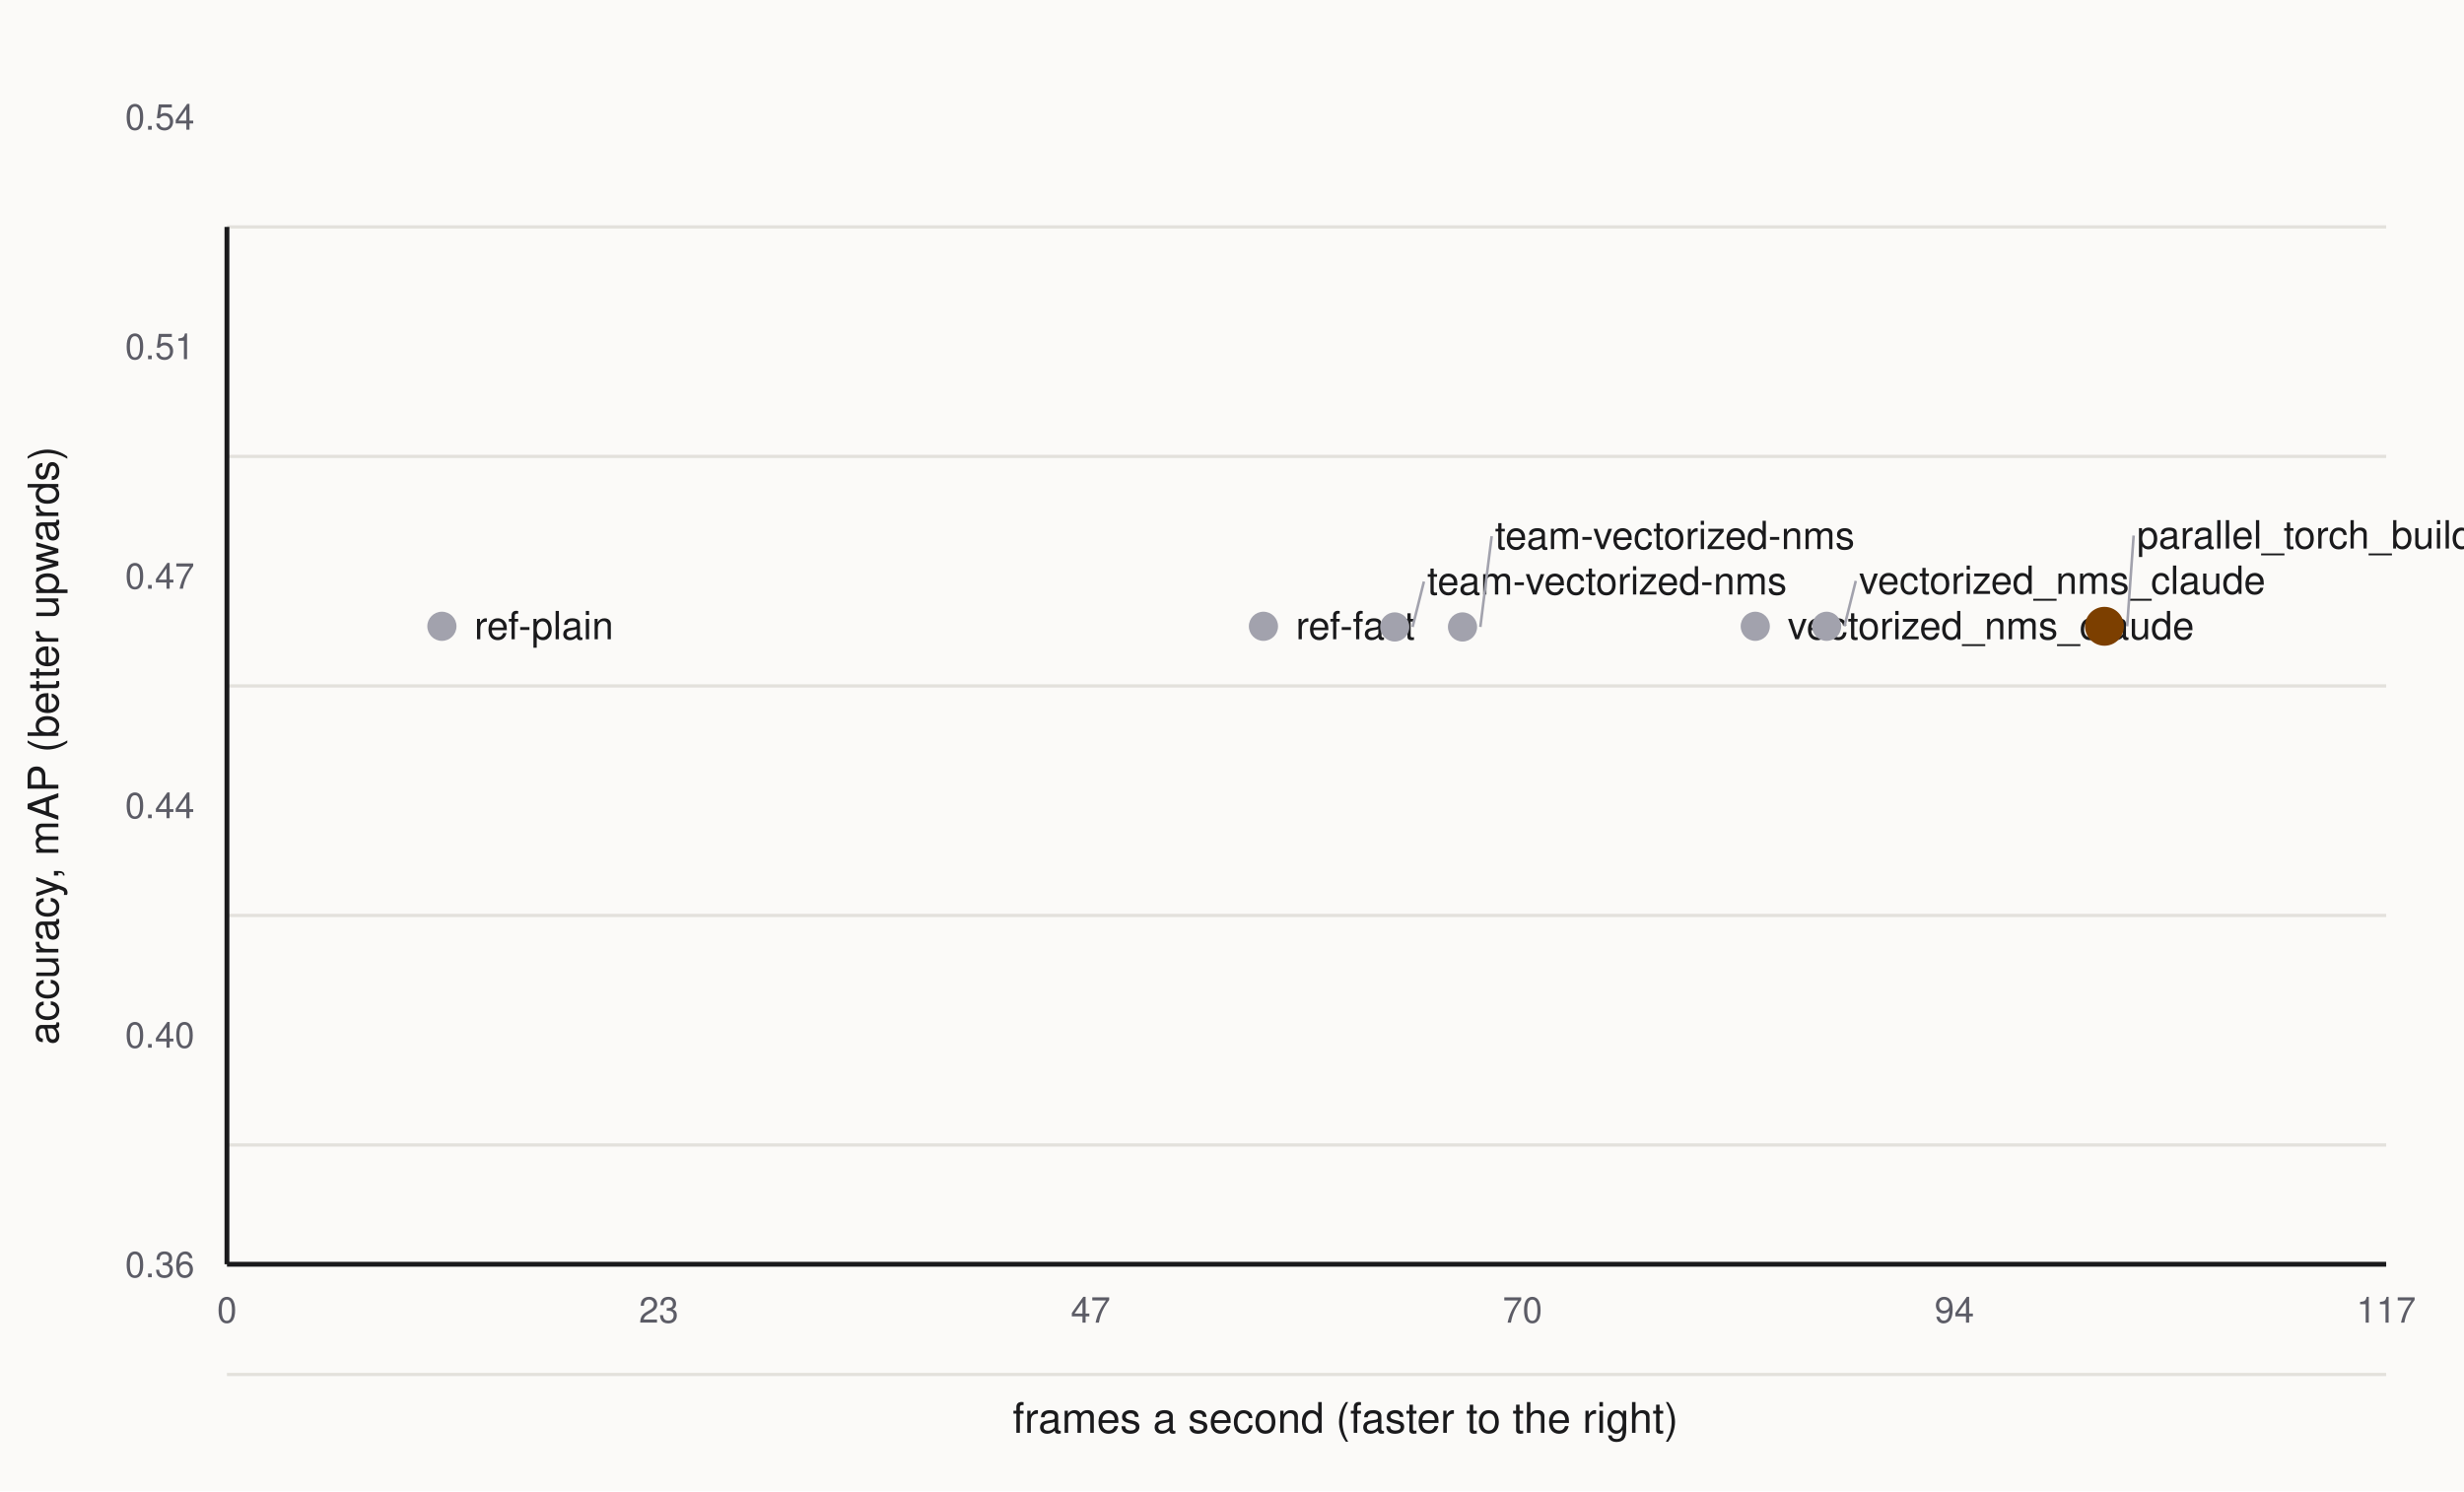
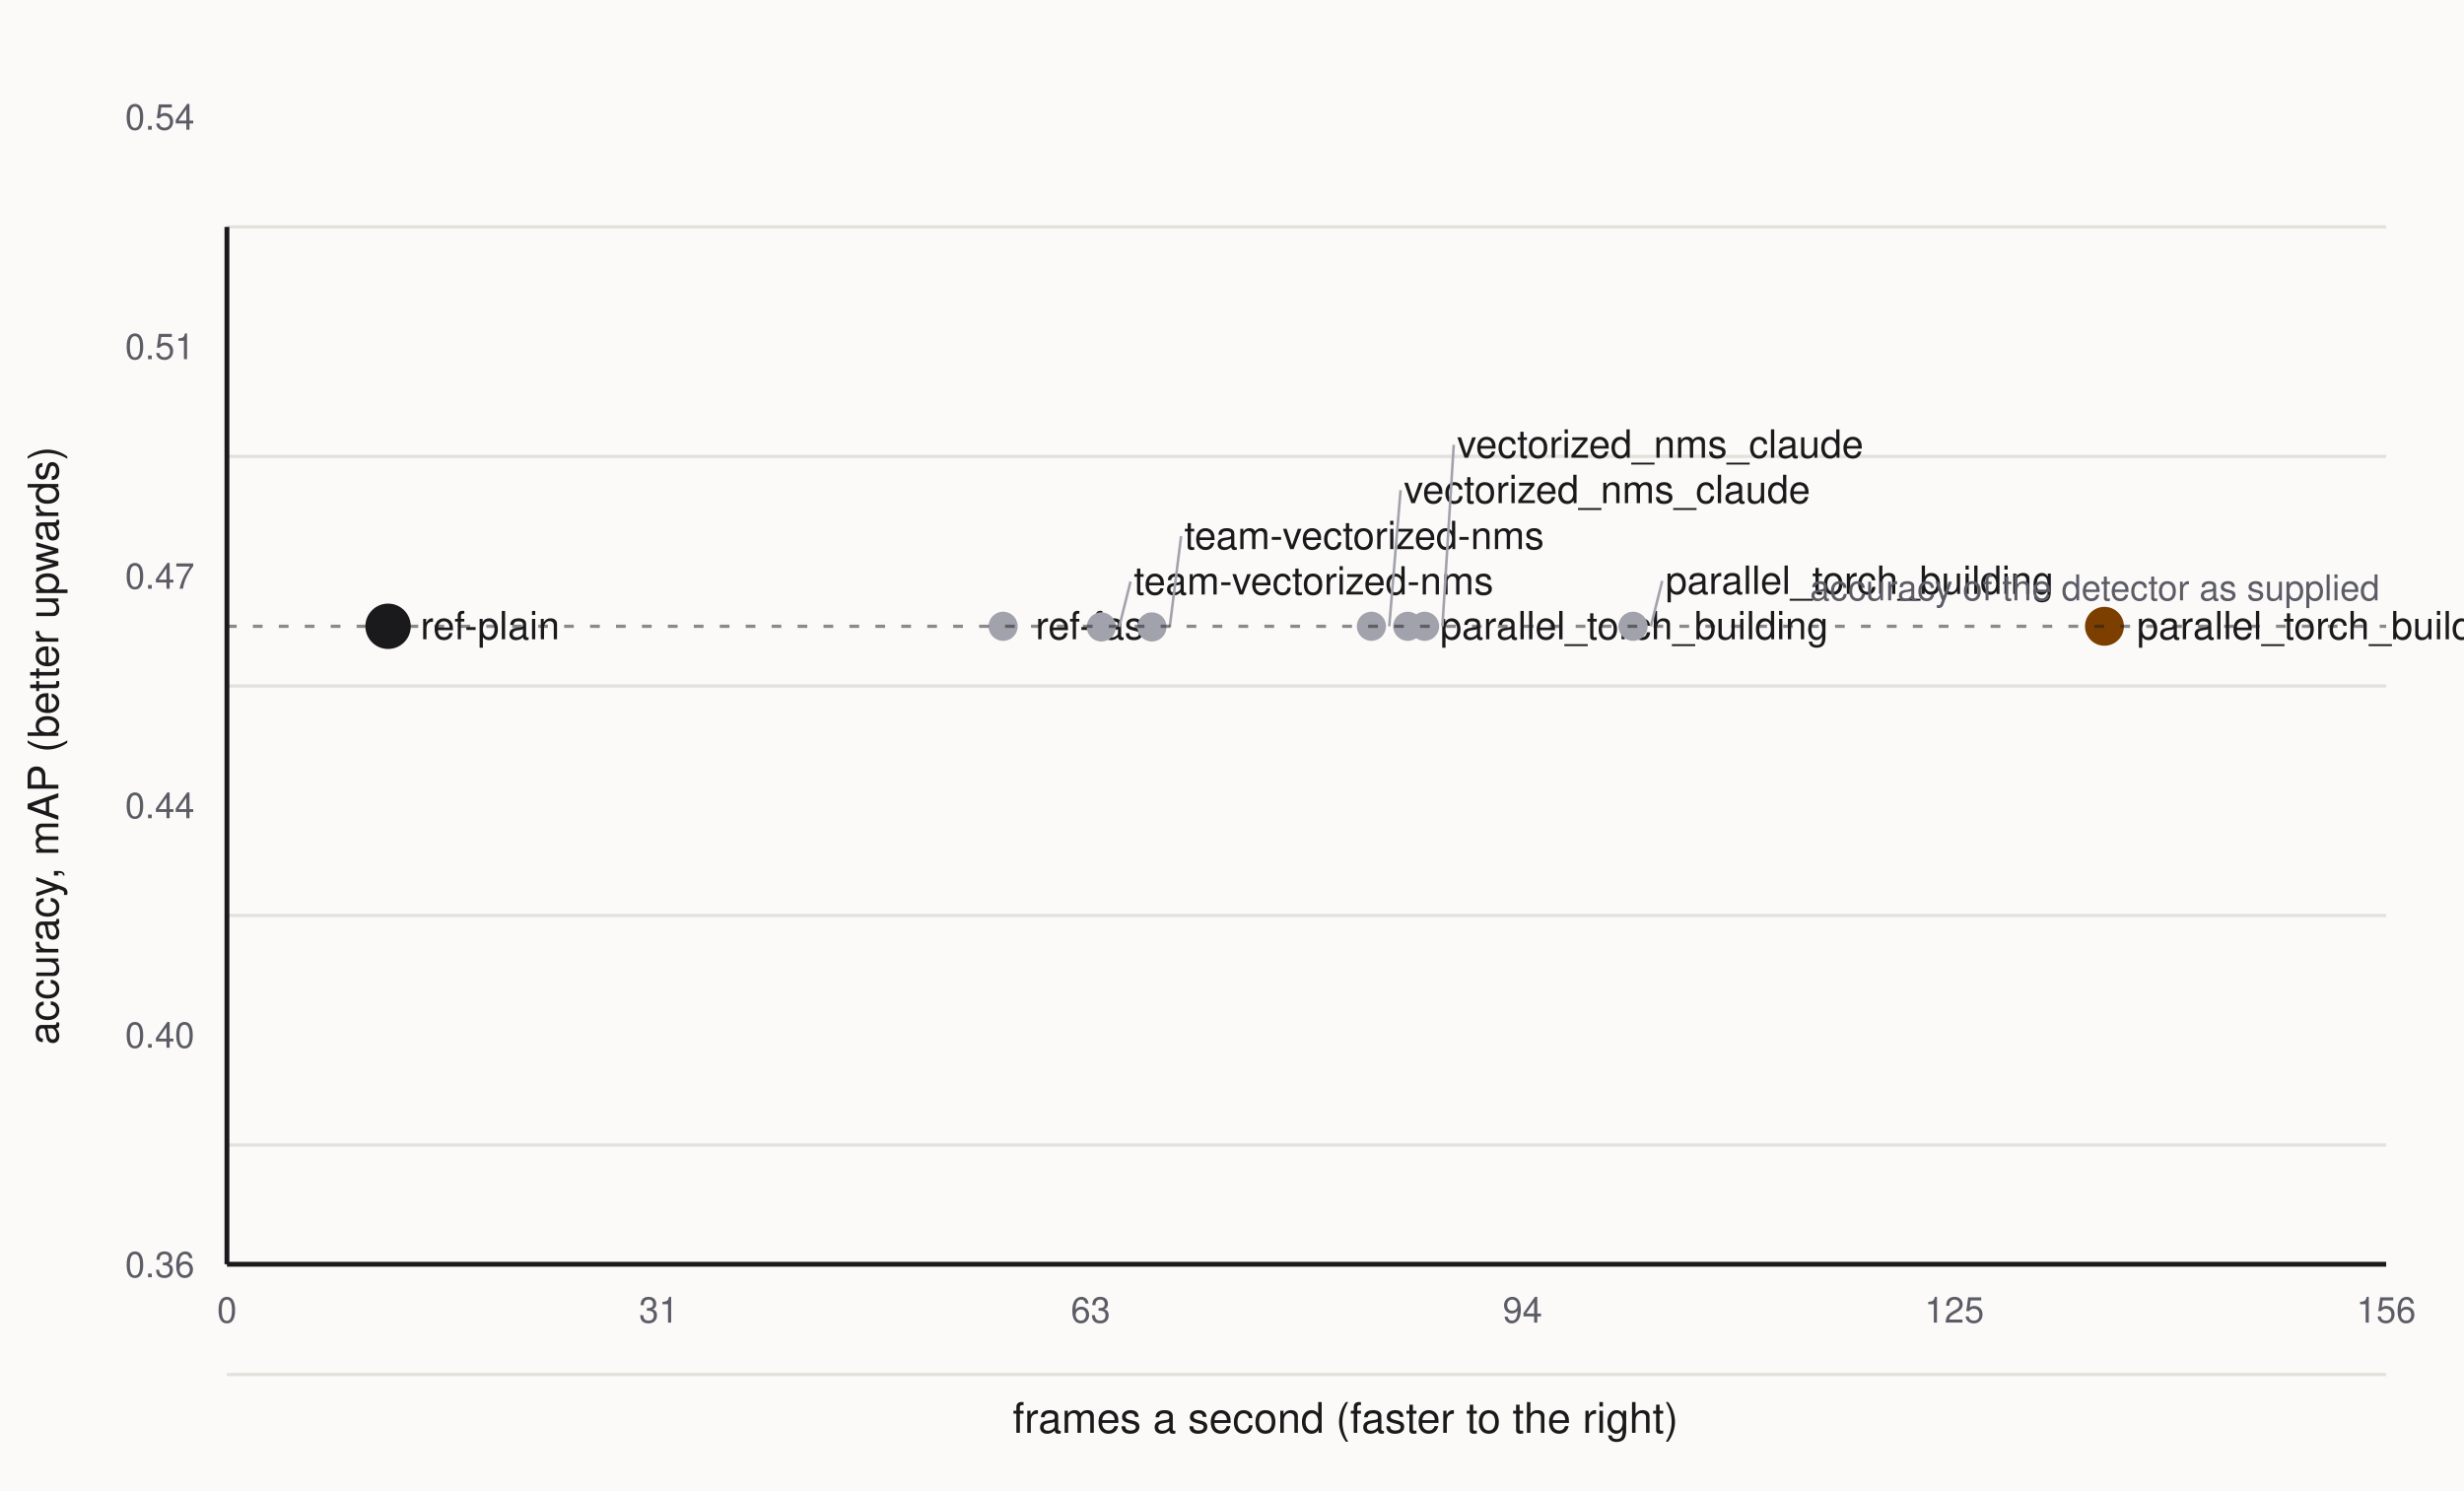
<svg xmlns="http://www.w3.org/2000/svg" width="760" height="460" viewBox="0 0 760 460" font-family="Helvetica,Arial,sans-serif">
  <rect width="760" height="460" fill="#fbfaf8" />
  <line x1="70" y1="70.0" x2="736" y2="70.0" stroke="#e3e1dc" />
  <line x1="70" y1="140.8" x2="736" y2="140.8" stroke="#e3e1dc" />
  <line x1="70" y1="211.6" x2="736" y2="211.6" stroke="#e3e1dc" />
  <line x1="70" y1="282.4" x2="736" y2="282.4" stroke="#e3e1dc" />
  <line x1="70" y1="353.2" x2="736" y2="353.2" stroke="#e3e1dc" />
  <line x1="70" y1="424.0" x2="736" y2="424.0" stroke="#e3e1dc" />
  <line x1="70" y1="390" x2="736" y2="390" stroke="#1a1a1c" stroke-width="1.5" />
  <line x1="70" y1="70" x2="70" y2="390" stroke="#1a1a1c" stroke-width="1.5" />
  <text x="60" y="394.0" font-size="11" fill="#5c5c66" text-anchor="end">0.36</text>
  <text x="60" y="323.2" font-size="11" fill="#5c5c66" text-anchor="end">0.40</text>
  <text x="60" y="252.4" font-size="11" fill="#5c5c66" text-anchor="end">0.44</text>
  <text x="60" y="181.6" font-size="11" fill="#5c5c66" text-anchor="end">0.47</text>
  <text x="60" y="110.8" font-size="11" fill="#5c5c66" text-anchor="end">0.51</text>
  <text x="60" y="40.0" font-size="11" fill="#5c5c66" text-anchor="end">0.54</text>
  <text x="70.0" y="408" font-size="11" fill="#5c5c66" text-anchor="middle">0</text>
-   <text x="203.2" y="408" font-size="11" fill="#5c5c66" text-anchor="middle">23</text>
-   <text x="336.4" y="408" font-size="11" fill="#5c5c66" text-anchor="middle">47</text>
-   <text x="469.6" y="408" font-size="11" fill="#5c5c66" text-anchor="middle">70</text>
-   <text x="602.8" y="408" font-size="11" fill="#5c5c66" text-anchor="middle">94</text>
-   <text x="736.0" y="408" font-size="11" fill="#5c5c66" text-anchor="middle">117</text>
+   <text x="203.2" y="408" font-size="11" fill="#5c5c66" text-anchor="middle">31</text>
+   <text x="336.4" y="408" font-size="11" fill="#5c5c66" text-anchor="middle">63</text>
+   <text x="469.6" y="408" font-size="11" fill="#5c5c66" text-anchor="middle">94</text>
+   <text x="602.8" y="408" font-size="11" fill="#5c5c66" text-anchor="middle">125</text>
+   <text x="736.0" y="408" font-size="11" fill="#5c5c66" text-anchor="middle">156</text>
  <text x="415" y="442" font-size="13" fill="#1a1a1c" text-anchor="middle">frames a second  (faster to the right)</text>
  <text x="18" y="230" font-size="13" fill="#1a1a1c" text-anchor="middle" transform="rotate(-90 18 230)">accuracy, mAP  (better upwards)</text>
-   <circle cx="136.3" cy="193.2" r="4.5" fill="#a2a2ad" />
-   <text x="146.3" y="197.2" font-size="12" fill="#1a1a1c">ref-plain</text>
-   <circle cx="389.7" cy="193.2" r="4.5" fill="#a2a2ad" />
-   <text x="399.7" y="197.2" font-size="12" fill="#1a1a1c">ref-fast</text>
-   <circle cx="430.2" cy="193.4" r="4.5" fill="#a2a2ad" />
-   <line x1="435.7" y1="193.4" x2="439.2" y2="179.4" stroke="#a2a2ad" stroke-width="0.8" />
-   <text x="440.2" y="183.4" font-size="12" fill="#1a1a1c">team-vectorized-nms</text>
-   <circle cx="451.1" cy="193.4" r="4.5" fill="#a2a2ad" />
-   <line x1="456.6" y1="193.4" x2="460.1" y2="165.4" stroke="#a2a2ad" stroke-width="0.8" />
-   <text x="461.1" y="169.4" font-size="12" fill="#1a1a1c">team-vectorized-nms</text>
-   <circle cx="541.4" cy="193.2" r="4.5" fill="#a2a2ad" />
-   <text x="551.4" y="197.2" font-size="12" fill="#1a1a1c">vectorized_nms_claude</text>
-   <circle cx="563.4" cy="193.2" r="4.5" fill="#a2a2ad" />
-   <line x1="568.9" y1="193.2" x2="572.4" y2="179.2" stroke="#a2a2ad" stroke-width="0.8" />
-   <text x="573.4" y="183.2" font-size="12" fill="#1a1a1c">vectorized_nms_claude</text>
+   <circle cx="119.7" cy="193.2" r="7" fill="#1a1a1c" />
+   <text x="129.7" y="197.2" font-size="12" fill="#1a1a1c">ref-plain</text>
+   <circle cx="309.4" cy="193.2" r="4.5" fill="#a2a2ad" />
+   <text x="319.4" y="197.2" font-size="12" fill="#1a1a1c">ref-fast</text>
+   <circle cx="339.7" cy="193.4" r="4.5" fill="#a2a2ad" />
+   <line x1="345.2" y1="193.4" x2="348.7" y2="179.4" stroke="#a2a2ad" stroke-width="0.8" />
+   <text x="349.7" y="183.4" font-size="12" fill="#1a1a1c">team-vectorized-nms</text>
+   <circle cx="355.3" cy="193.4" r="4.5" fill="#a2a2ad" />
+   <line x1="360.8" y1="193.4" x2="364.3" y2="165.4" stroke="#a2a2ad" stroke-width="0.8" />
+   <text x="365.3" y="169.4" font-size="12" fill="#1a1a1c">team-vectorized-nms</text>
+   <circle cx="423.0" cy="193.2" r="4.5" fill="#a2a2ad" />
+   <line x1="428.5" y1="193.2" x2="432.0" y2="151.2" stroke="#a2a2ad" stroke-width="0.8" />
+   <text x="433.0" y="155.2" font-size="12" fill="#1a1a1c">vectorized_nms_claude</text>
+   <circle cx="434.2" cy="193.2" r="4.5" fill="#a2a2ad" />
+   <text x="444.2" y="197.2" font-size="12" fill="#1a1a1c">parallel_torch_building</text>
+   <circle cx="439.4" cy="193.2" r="4.5" fill="#a2a2ad" />
+   <line x1="444.9" y1="193.2" x2="448.4" y2="137.2" stroke="#a2a2ad" stroke-width="0.8" />
+   <text x="449.4" y="141.2" font-size="12" fill="#1a1a1c">vectorized_nms_claude</text>
+   <circle cx="503.7" cy="193.2" r="4.5" fill="#a2a2ad" />
+   <line x1="509.2" y1="193.2" x2="512.7" y2="179.2" stroke="#a2a2ad" stroke-width="0.8" />
+   <text x="513.7" y="183.2" font-size="12" fill="#1a1a1c">parallel_torch_building</text>
  <circle cx="649.1" cy="193.2" r="6" fill="#7c3f00" />
-   <line x1="656.1" y1="193.2" x2="658.1" y2="165.2" stroke="#a2a2ad" stroke-width="0.8" />
-   <text x="659.1" y="169.2" font-size="12" fill="#1a1a1c">parallel_torch_building</text>
+   <text x="659.1" y="197.2" font-size="12" fill="#1a1a1c">parallel_torch_building</text>
+   <line x1="70" y1="193.2" x2="736" y2="193.2" stroke="#1a1a1c" stroke-width="1" stroke-dasharray="3 5" opacity="0.5" />
+   <text x="734" y="185.2" font-size="11" fill="#5c5c66" text-anchor="end">accuracy of the detector as supplied</text>
</svg>
